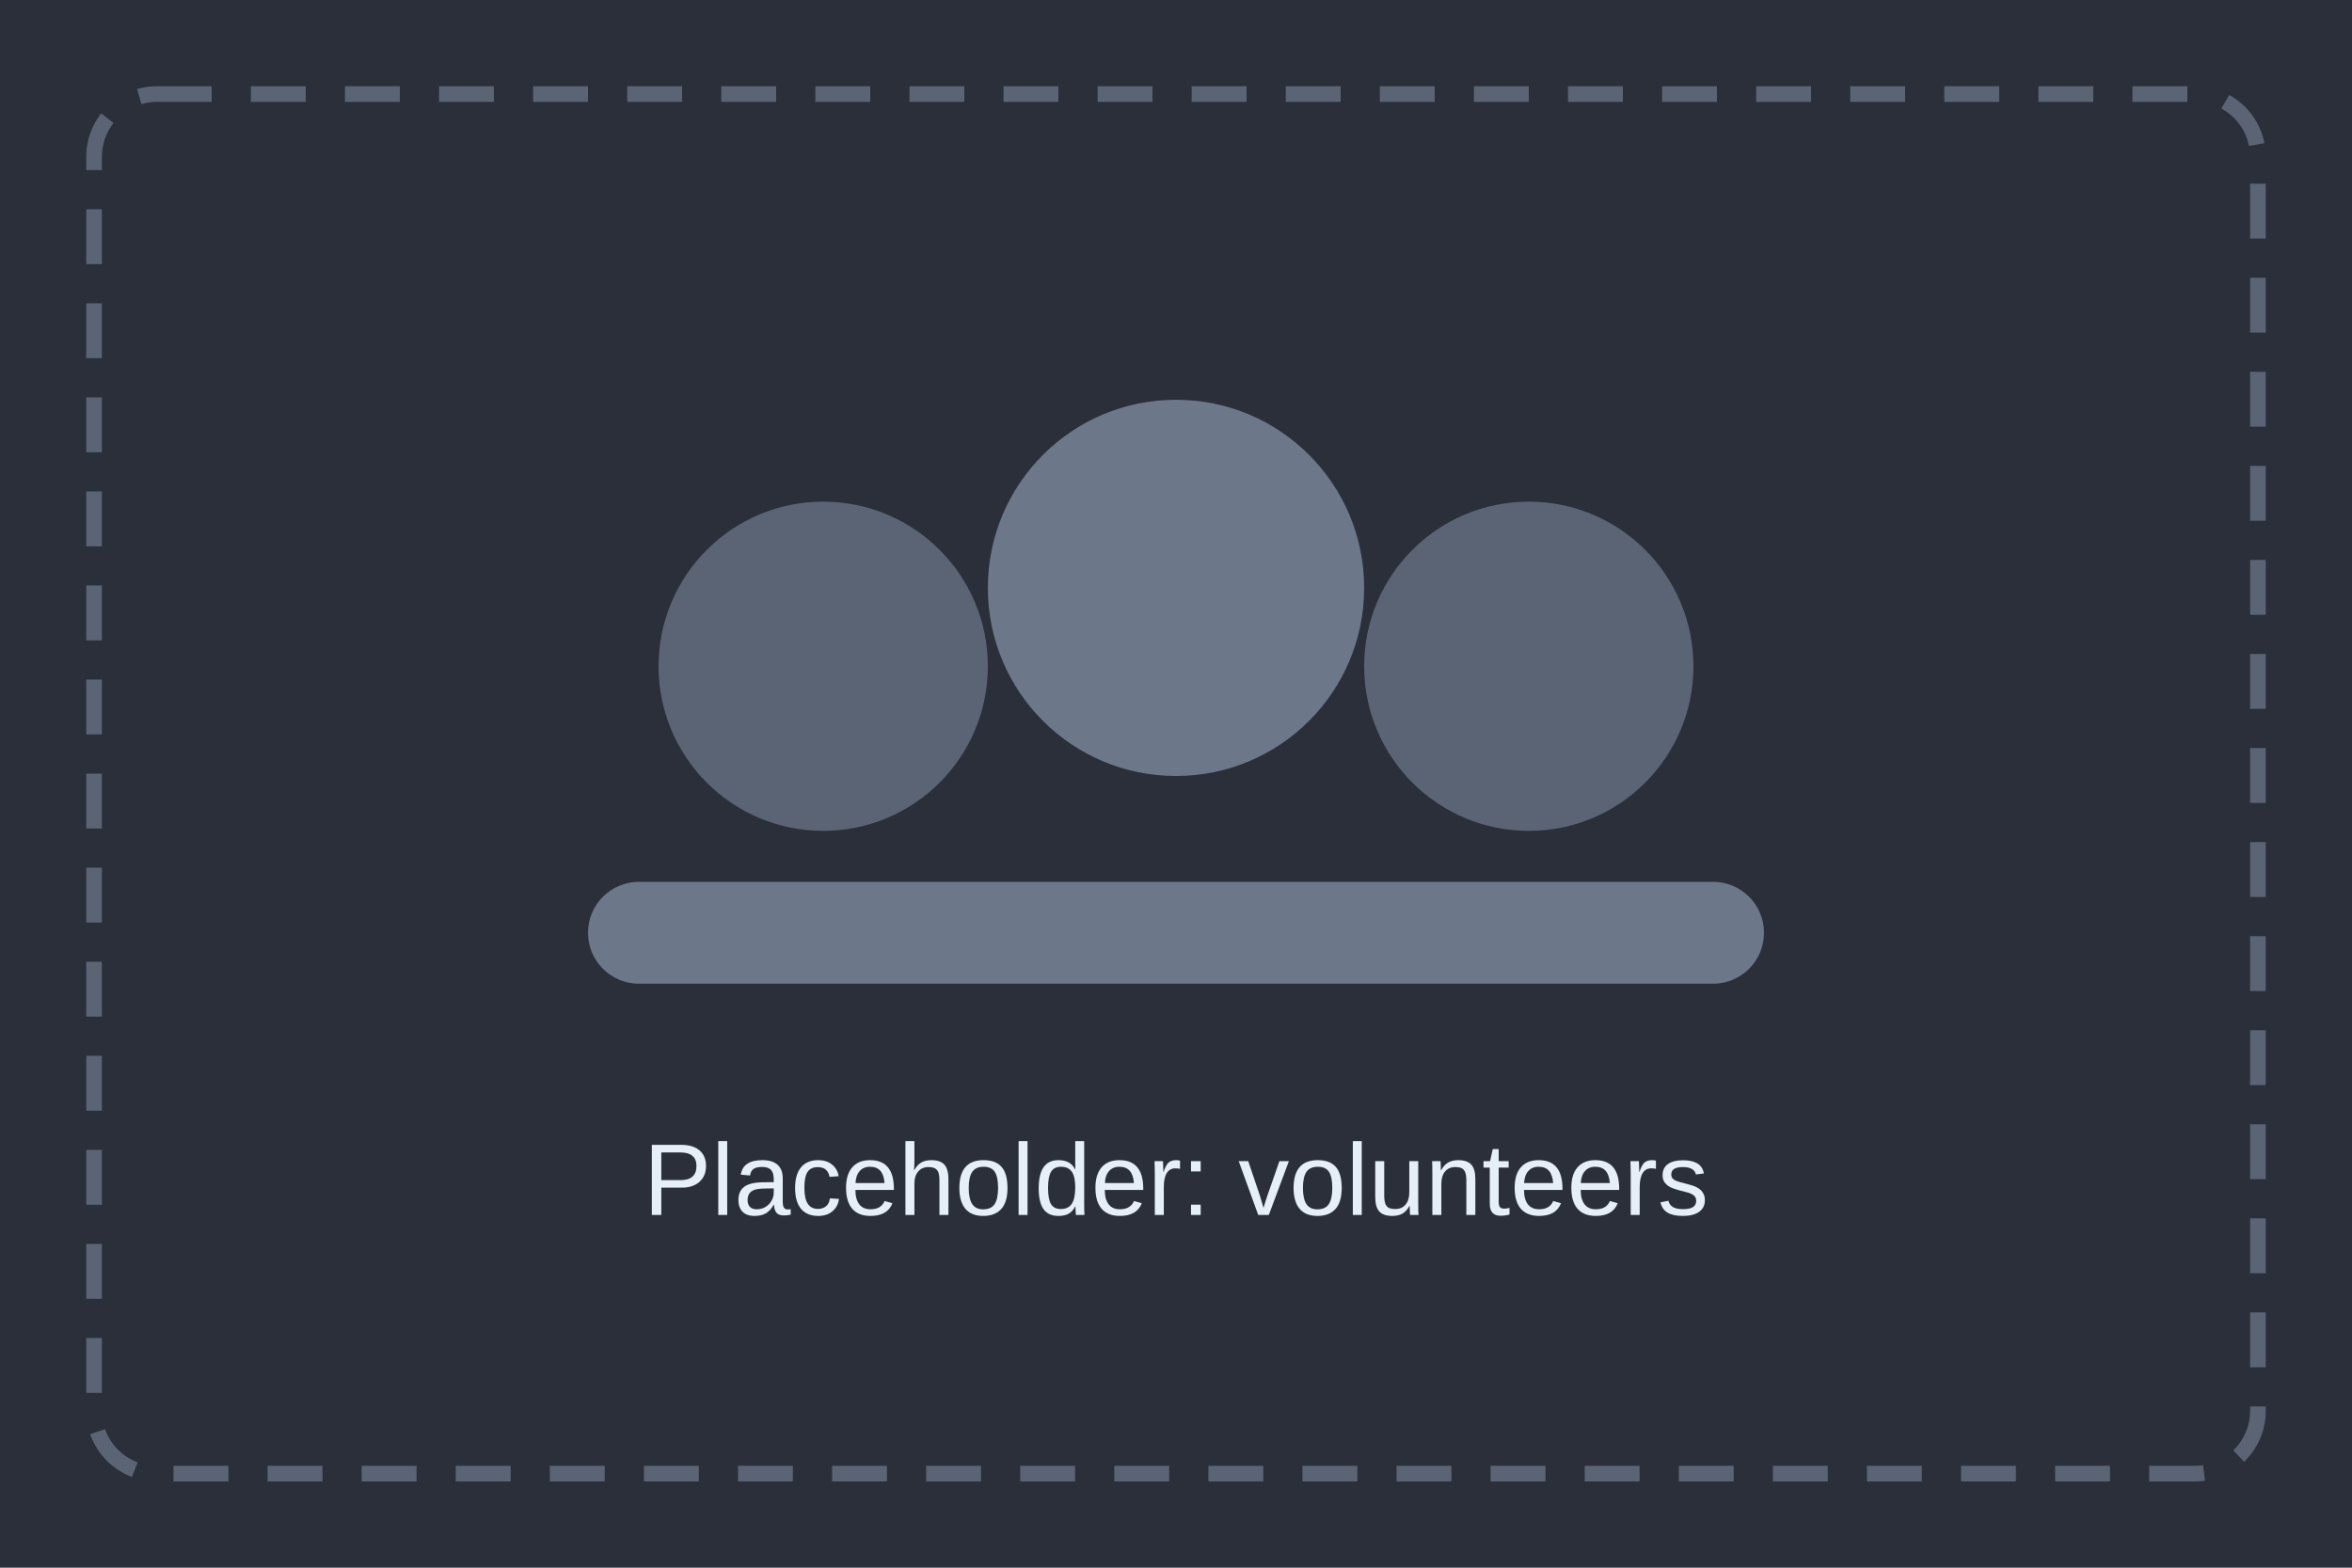
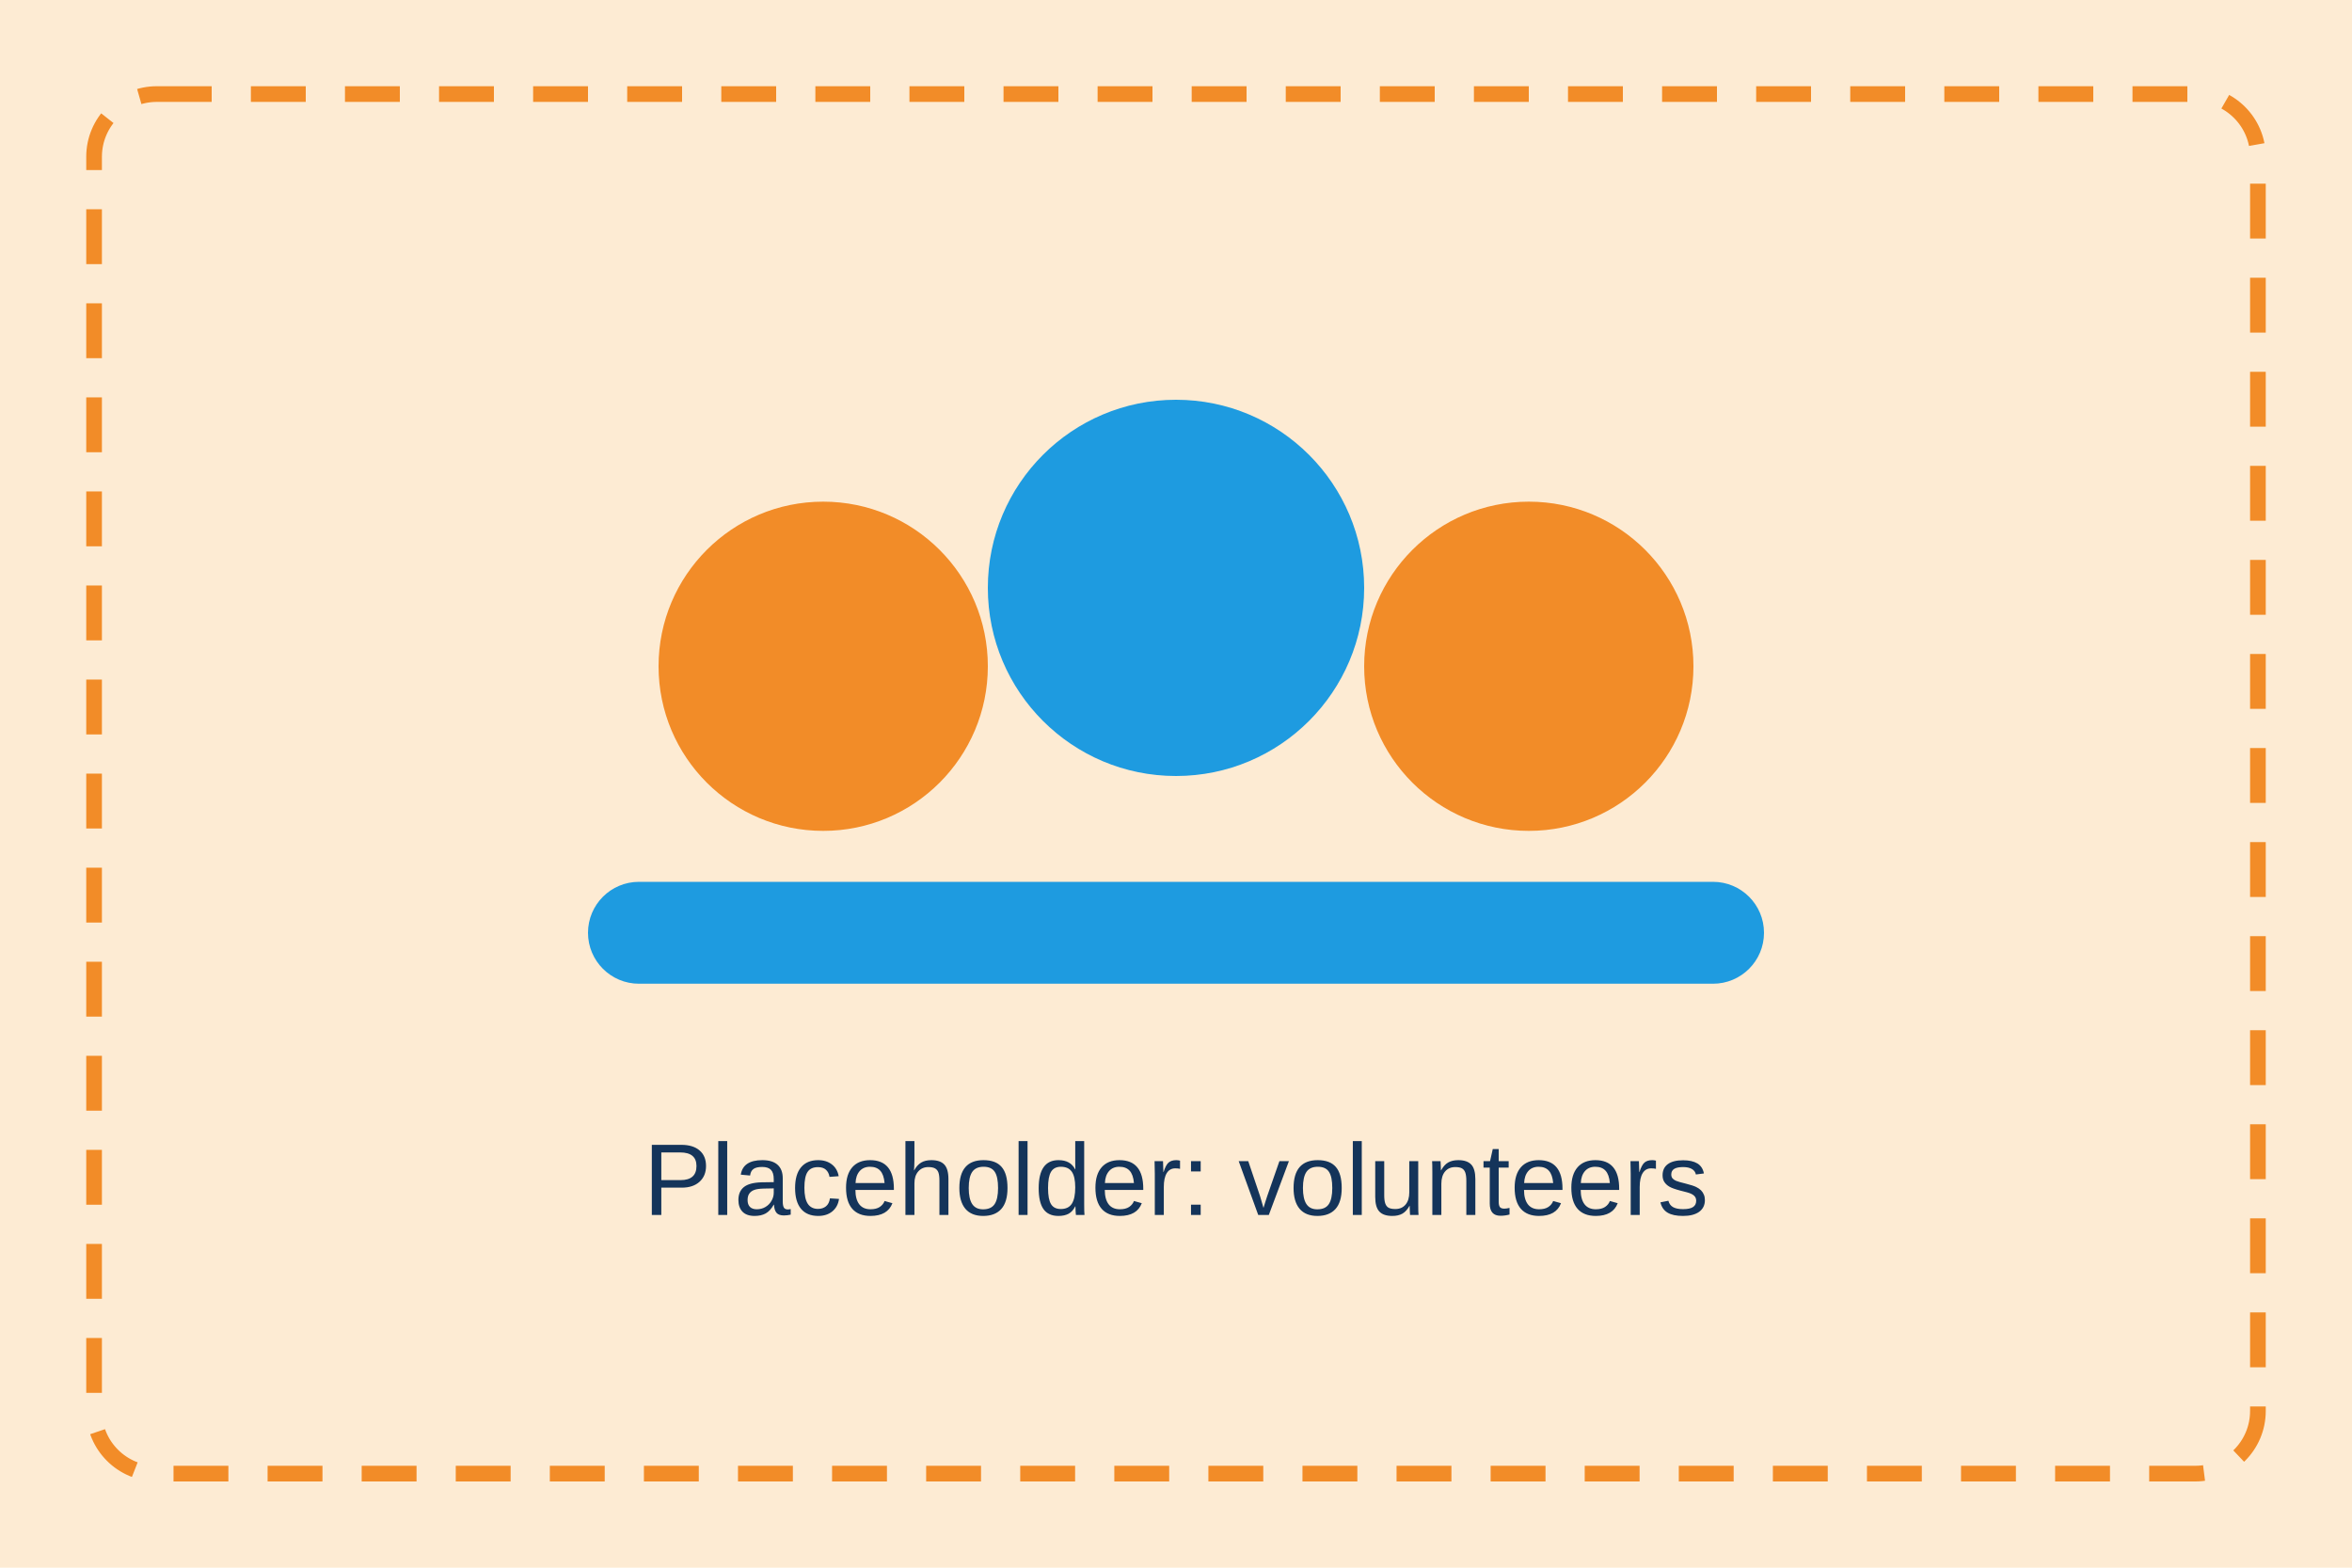
<svg xmlns="http://www.w3.org/2000/svg" viewBox="0 0 600 400" width="600" height="400" role="img" aria-labelledby="t">
-   <rect width="600" height="400" fill="#2a2f3a" />
-   <rect x="24" y="24" width="552" height="352" rx="16" fill="none" stroke="#5b6475" stroke-width="4" stroke-dasharray="14 10" />
-   <circle cx="210" cy="170" r="42" fill="#5b6475" />
-   <circle cx="300" cy="150" r="48" fill="#6d778a" />
-   <circle cx="390" cy="170" r="42" fill="#5b6475" />
-   <rect x="150" y="225" width="300" height="26" rx="13" fill="#6d778a" />
-   <text x="300" y="310" text-anchor="middle" font-family="Arial, sans-serif" font-size="26" fill="#e6eef8">Placeholder: volunteers</text>
+   <rect width="600" height="400" fill="#FDEBD3" />
+   <rect x="24" y="24" width="552" height="352" rx="16" fill="none" stroke="#F28C28" stroke-width="4" stroke-dasharray="14 10" />
+   <circle cx="210" cy="170" r="42" fill="#F28C28" />
+   <circle cx="300" cy="150" r="48" fill="#1E9BE0" />
+   <circle cx="390" cy="170" r="42" fill="#F28C28" />
+   <rect x="150" y="225" width="300" height="26" rx="13" fill="#1E9BE0" />
+   <text x="300" y="310" text-anchor="middle" font-family="Arial, sans-serif" font-size="26" fill="#14345A">Placeholder: volunteers</text>
</svg>
